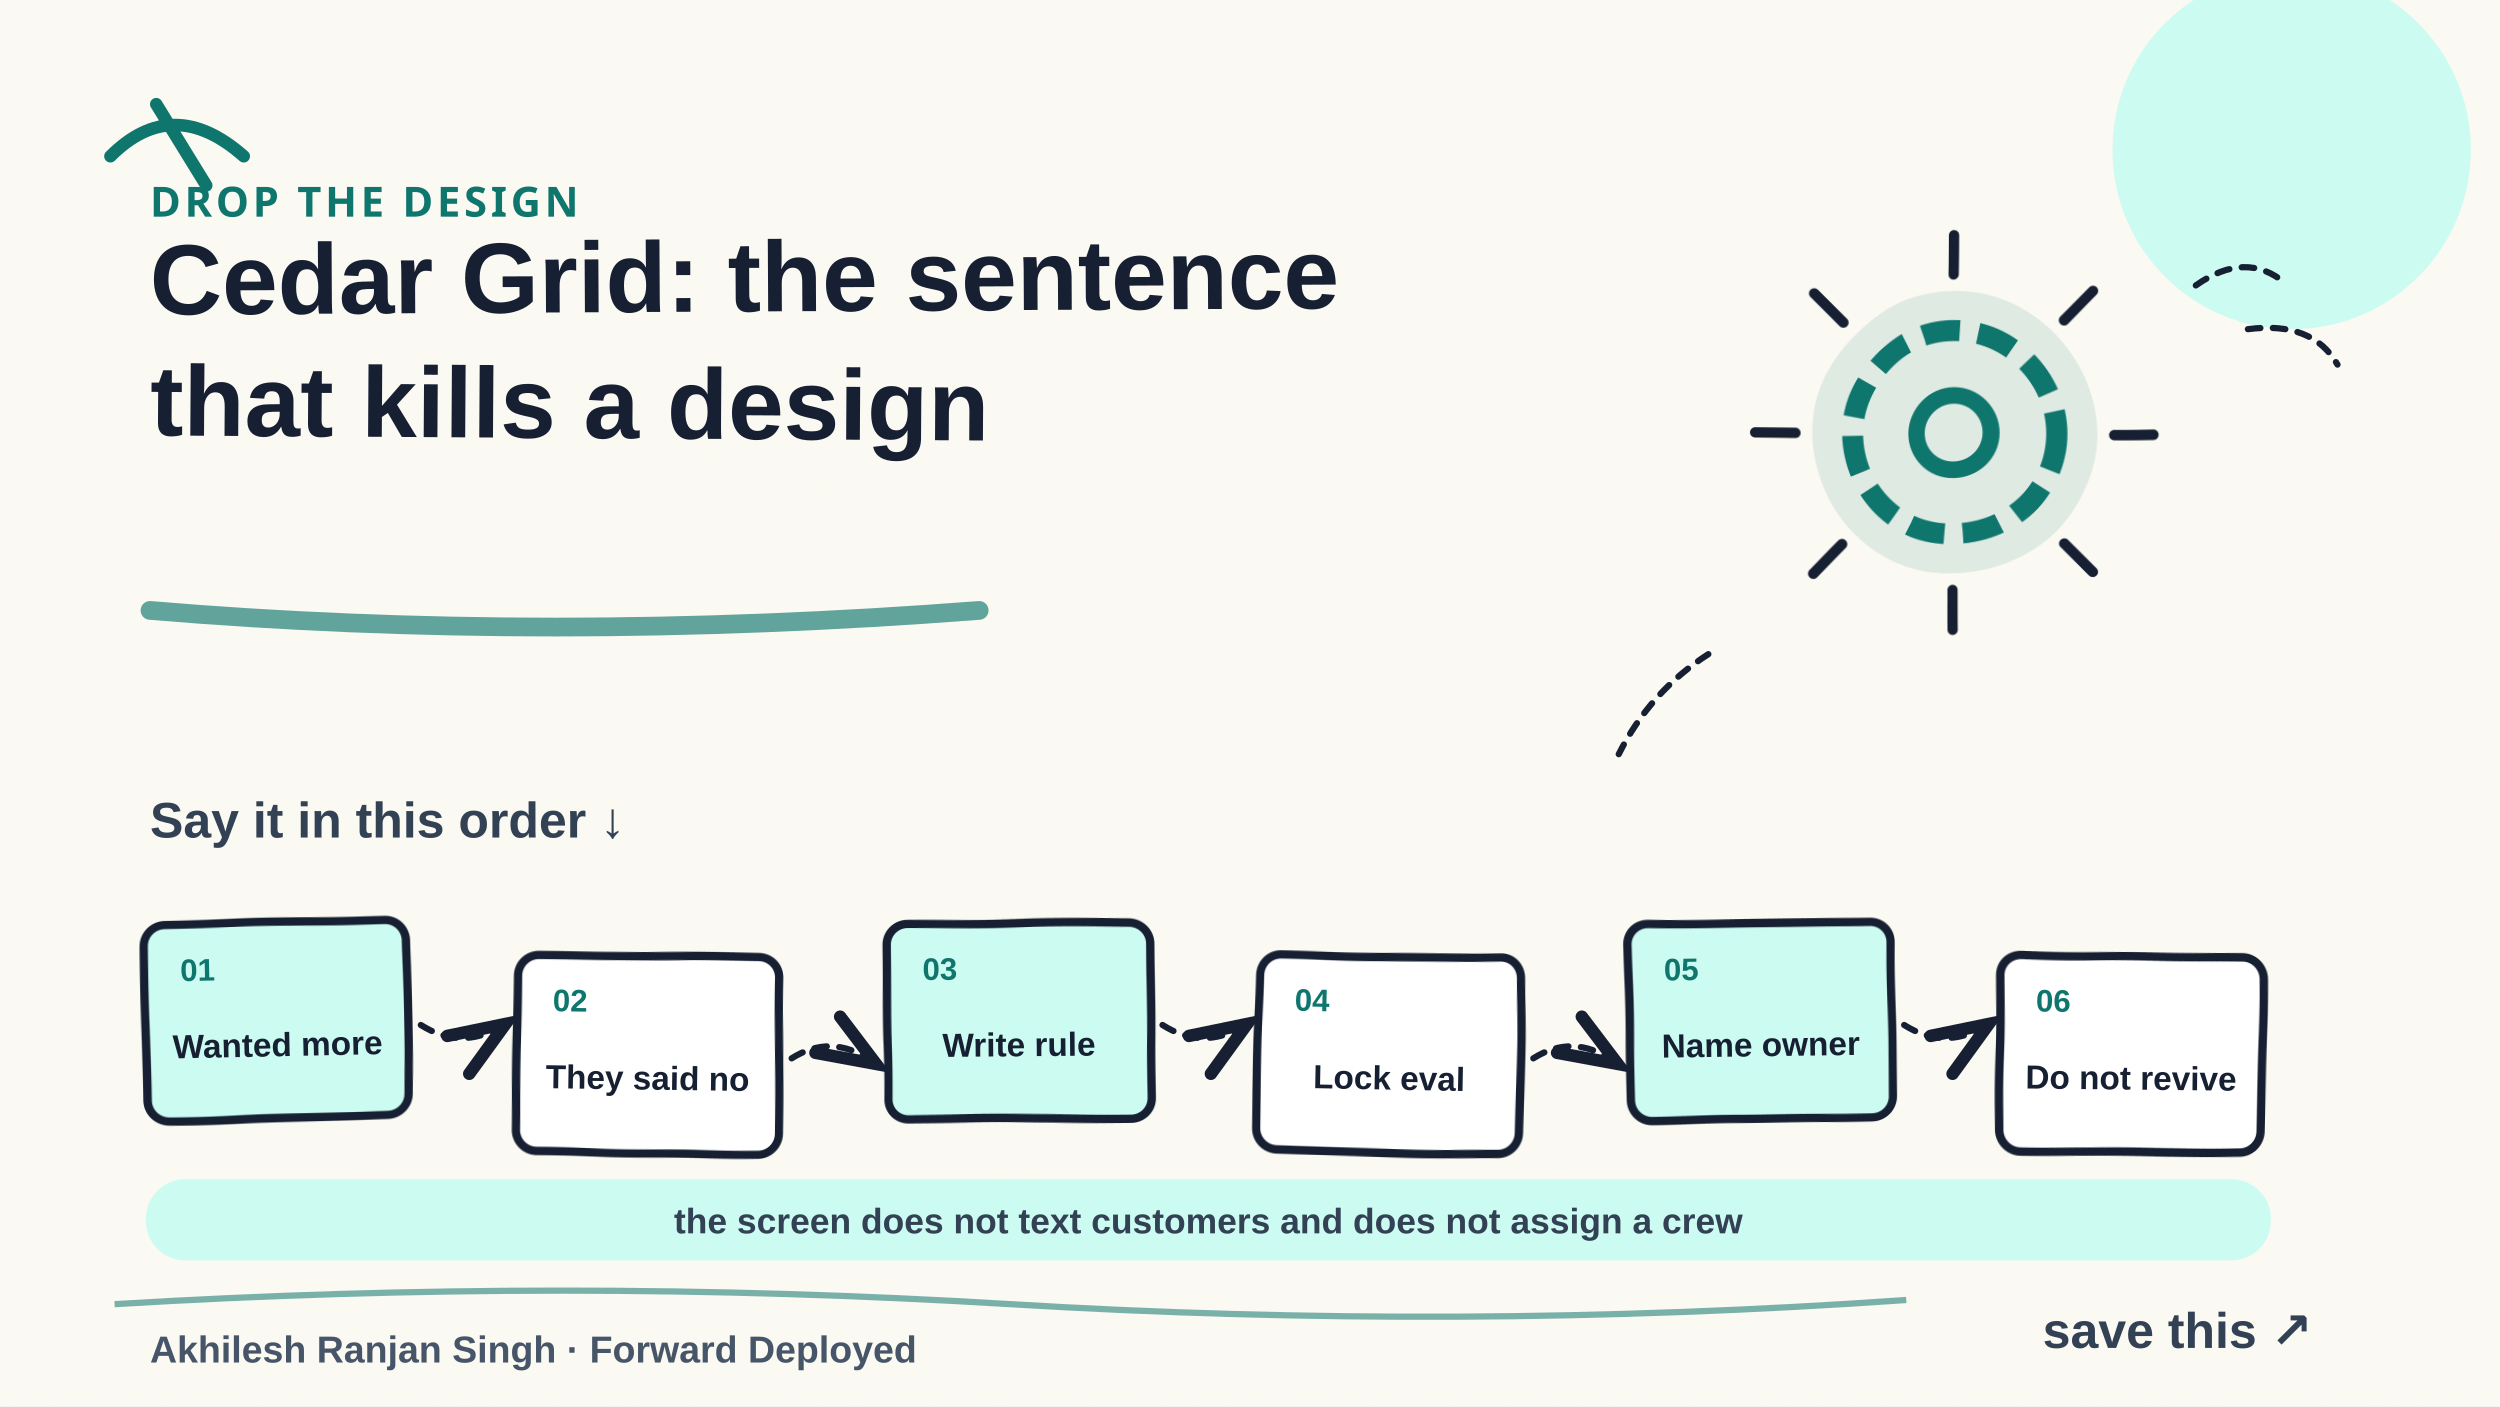
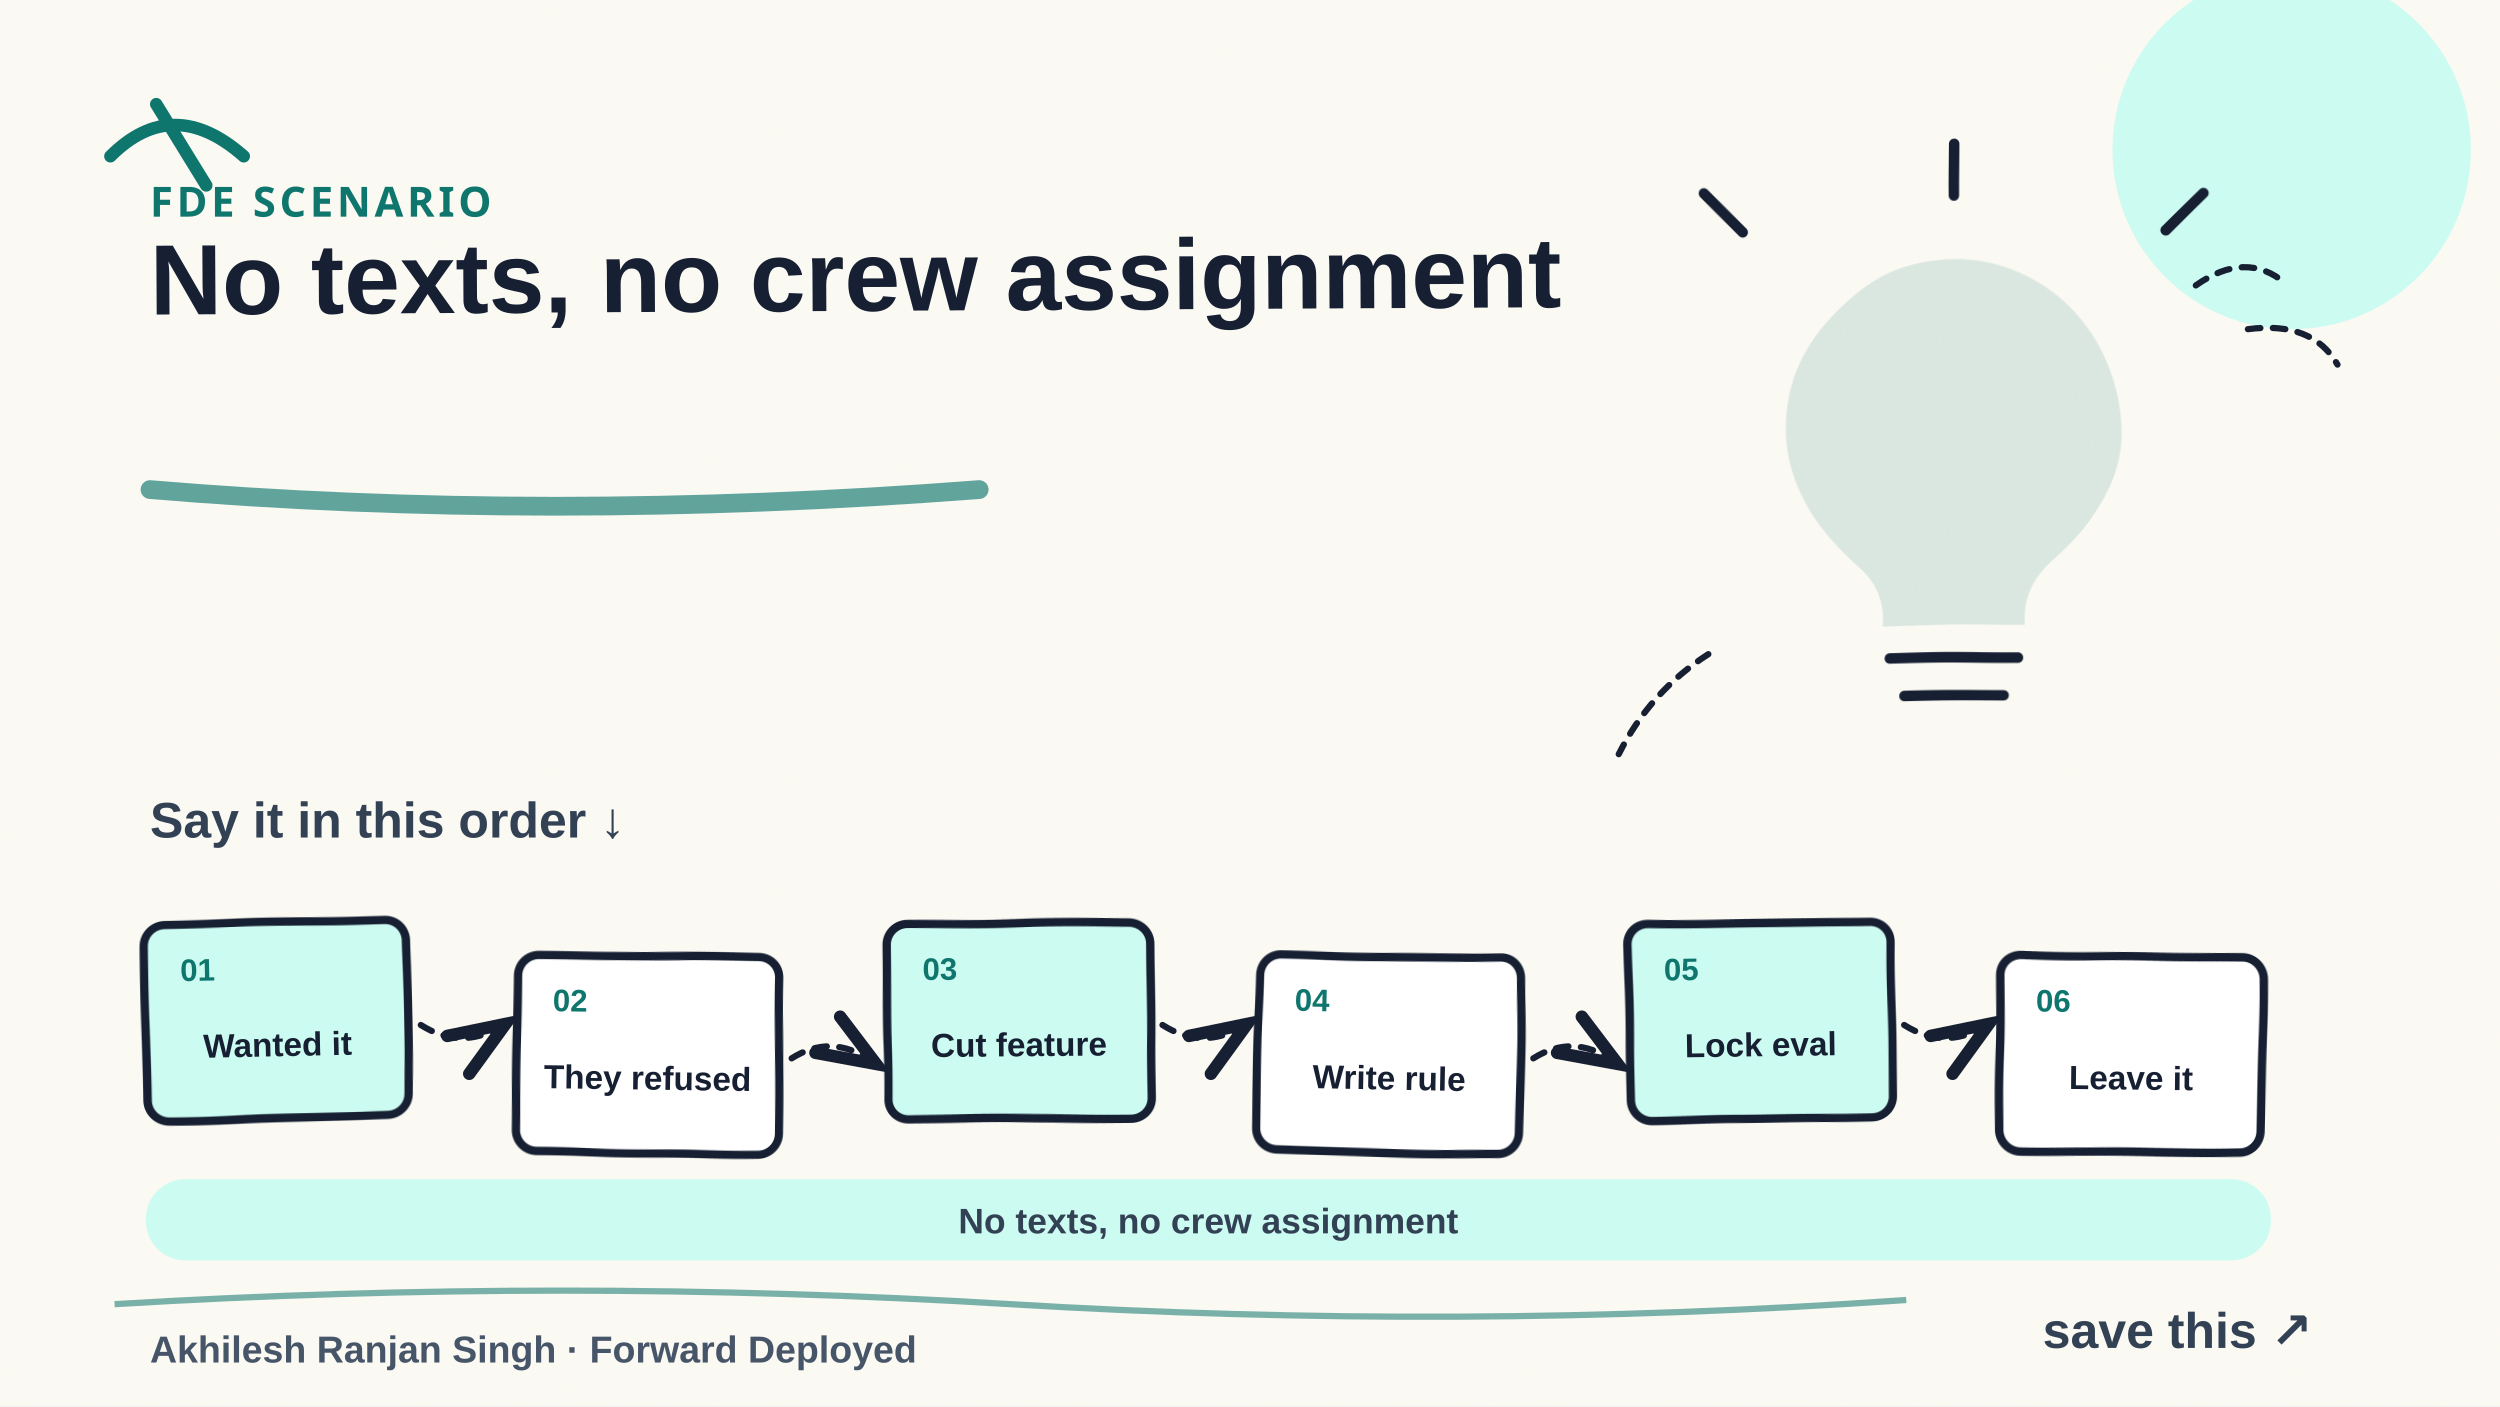
<svg xmlns="http://www.w3.org/2000/svg" width="1200" height="675" viewBox="0 0 1200 675">
  <defs>
    <filter id="paper">
      <feTurbulence type="fractalNoise" baseFrequency=".7" numOctaves="3" seed="8" />
      <feBlend in="SourceGraphic" mode="multiply" />
    </filter>
    <filter id="wobble">
      <feTurbulence type="fractalNoise" baseFrequency=".012" numOctaves="2" seed="4" result="warp" />
      <feDisplacementMap in="SourceGraphic" in2="warp" scale="3" />
    </filter>
    <marker id="arrow" markerWidth="12" markerHeight="12" refX="9" refY="4" orient="auto">
      <path d="M1 1L10 4 1 8" fill="none" stroke="#172033" stroke-width="2" stroke-linecap="round" />
    </marker>
    <style>.ink{fill:none;stroke:#172033;stroke-width:7;stroke-linecap:round;stroke-linejoin:round}.thin{stroke-width:5}.eyebrow{font-family:"Comic Sans MS","Chalkboard SE",sans-serif;font-size:20px;font-weight:700;fill:#0f766e;letter-spacing:1.8px}.title{font-family:"Arial Rounded MT Bold","Trebuchet MS",Arial,sans-serif;font-size:48px;font-weight:900;fill:#172033}.note{font-family:"Comic Sans MS","Chalkboard SE",Arial,sans-serif;font-size:24px;font-weight:700;fill:#334155}.detail{font-family:"Comic Sans MS","Chalkboard SE",Arial,sans-serif;font-size:17px;font-weight:700;fill:#334155}.card{stroke:#172033;stroke-width:4;filter:url(#wobble)}.step{font-family:"Comic Sans MS",Arial,sans-serif;font-size:15px;font-weight:700;fill:#0f766e}.cardText{font-family:"Arial Rounded MT Bold","Trebuchet MS",Arial,sans-serif;font-size:16px;font-weight:800;fill:#172033}.scribble{fill:none;stroke:#172033;stroke-width:3;stroke-linecap:round;stroke-dasharray:6 6}.footer{font-family:"Comic Sans MS","Chalkboard SE",Arial,sans-serif;font-size:18px;font-weight:700;fill:#475569}</style>
  </defs>
  <rect width="1200" height="675" fill="#fffdf6" />
  <g opacity=".03" filter="url(#paper)">
    <rect width="1200" height="675" fill="#64748b" />
  </g>
  <circle cx="1100" cy="72" r="86" fill="#ccfbf1" />
  <path d="M53 75q30-30 64 0m-42-25 24 39" fill="none" stroke="#0f766e" stroke-width="6" stroke-linecap="round" />
-   <text x="72" y="104" class="eyebrow">DROP THE DESIGN</text>
-   <text x="72" y="151" class="title" transform="rotate(-0.3 72 151)">Cedar Grid: the sentence</text>
-   <text x="72" y="209" class="title" transform="rotate(0.35 72 209)">that kills a design</text>
-   <path d="M72 293q190 16 398 0" fill="none" stroke="#0f766e" stroke-width="9" stroke-linecap="round" opacity=".65" />
+   <text x="72" y="104" class="eyebrow">FDE SCENARIO</text>
+   <text x="72" y="151" class="title" transform="rotate(-0.3 72 151)">No texts, no crew assignment</text>
+   <path d="M72 235q190 16 398 0" fill="none" stroke="#0f766e" stroke-width="9" stroke-linecap="round" opacity=".65" />
  <g filter="url(#wobble)">
-     <circle cx="938" cy="208" r="68" fill="#0f766e" opacity=".12" />
-     <circle cx="938" cy="208" r="49" fill="none" stroke="#0f766e" stroke-width="10" stroke-dasharray="18 9" />
-     <circle cx="938" cy="208" r="18" fill="none" stroke="#0f766e" stroke-width="8" />
-     <path d="M938 132v-19m0 190v-19m-76-76h-19m190 0h-19m-130-54-14-14m135 135-14-14m0-107 14-14m-135 135 14-14" class="ink thin" />
+     <path d="M938 128c-44 0-77 36-77 78 0 28 15 47 34 64 8 7 12 17 12 27h62c0-11 5-21 13-29 18-17 32-35 32-62 0-44-34-78-76-78z" fill="#0f766e" opacity=".14" stroke="#0f766e" stroke-width="7" />
+     <path d="M907 316h62m-55 18h48M938 94V69m-102 42-18-18m222 18 18-18" class="ink thin" />
  </g>
  <path d="M1054 137q24-17 43-1m-18 22q31-4 43 17M820 314q-28 18-43 48" class="scribble" />
  <text x="72" y="402" class="note">Say it in this order ↓</text>
  <g transform="rotate(-1.2 133 490)">
    <rect x="70" y="443" width="126" height="94" rx="10" fill="#ccfbf1" class="card" />
    <text x="87" y="470" class="step">01</text>
-     <text x="133" y="507" class="cardText" text-anchor="middle">Wanted more</text>
+     <text x="133" y="507" class="cardText" text-anchor="middle">Wanted it</text>
  </g>
  <path d="M202 492q19 12 38 1" class="scribble" marker-end="url(#arrow)" />
  <g transform="rotate(0.8 311 506)">
    <rect x="248" y="459" width="126" height="94" rx="10" fill="#fff" class="card" />
    <text x="265" y="486" class="step">02</text>
-     <text x="311" y="523" class="cardText" text-anchor="middle">They said no</text>
+     <text x="311" y="523" class="cardText" text-anchor="middle">They refused</text>
  </g>
  <path d="M380 508q19 -12 38 1" class="scribble" marker-end="url(#arrow)" />
  <g transform="rotate(-0.5 489 490)">
    <rect x="426" y="443" width="126" height="94" rx="10" fill="#ccfbf1" class="card" />
    <text x="443" y="470" class="step">03</text>
-     <text x="489" y="507" class="cardText" text-anchor="middle">Write rule</text>
+     <text x="489" y="507" class="cardText" text-anchor="middle">Cut feature</text>
  </g>
  <path d="M558 492q19 12 38 1" class="scribble" marker-end="url(#arrow)" />
  <g transform="rotate(1.1 667 506)">
    <rect x="604" y="459" width="126" height="94" rx="10" fill="#fff" class="card" />
    <text x="621" y="486" class="step">04</text>
-     <text x="667" y="523" class="cardText" text-anchor="middle">Lock eval</text>
+     <text x="667" y="523" class="cardText" text-anchor="middle">Write rule</text>
  </g>
  <path d="M736 508q19 -12 38 1" class="scribble" marker-end="url(#arrow)" />
  <g transform="rotate(-0.8 845 490)">
    <rect x="782" y="443" width="126" height="94" rx="10" fill="#ccfbf1" class="card" />
    <text x="799" y="470" class="step">05</text>
-     <text x="845" y="507" class="cardText" text-anchor="middle">Name owner</text>
+     <text x="845" y="507" class="cardText" text-anchor="middle">Lock eval</text>
  </g>
  <path d="M914 492q19 12 38 1" class="scribble" marker-end="url(#arrow)" />
  <g transform="rotate(0.6 1023 506)">
    <rect x="960" y="459" width="126" height="94" rx="10" fill="#fff" class="card" />
    <text x="977" y="486" class="step">06</text>
-     <text x="1023" y="523" class="cardText" text-anchor="middle">Do not revive</text>
+     <text x="1023" y="523" class="cardText" text-anchor="middle">Leave it</text>
  </g>
  <rect x="70" y="566" width="1020" height="39" rx="19" fill="#ccfbf1" />
-   <text x="580" y="592" class="detail" text-anchor="middle">the screen does not text customers and does not assign a crew</text>
+   <text x="580" y="592" class="detail" text-anchor="middle">No texts, no crew assignment</text>
  <path d="M55 626q215-13 430 0t430-2" fill="none" stroke="#0f766e" stroke-width="3" opacity=".55" />
  <text x="72" y="654" class="footer">Akhilesh Ranjan Singh  ·  Forward Deployed</text>
  <text x="1110" y="647" class="note" text-anchor="end">save this ↗</text>
</svg>
